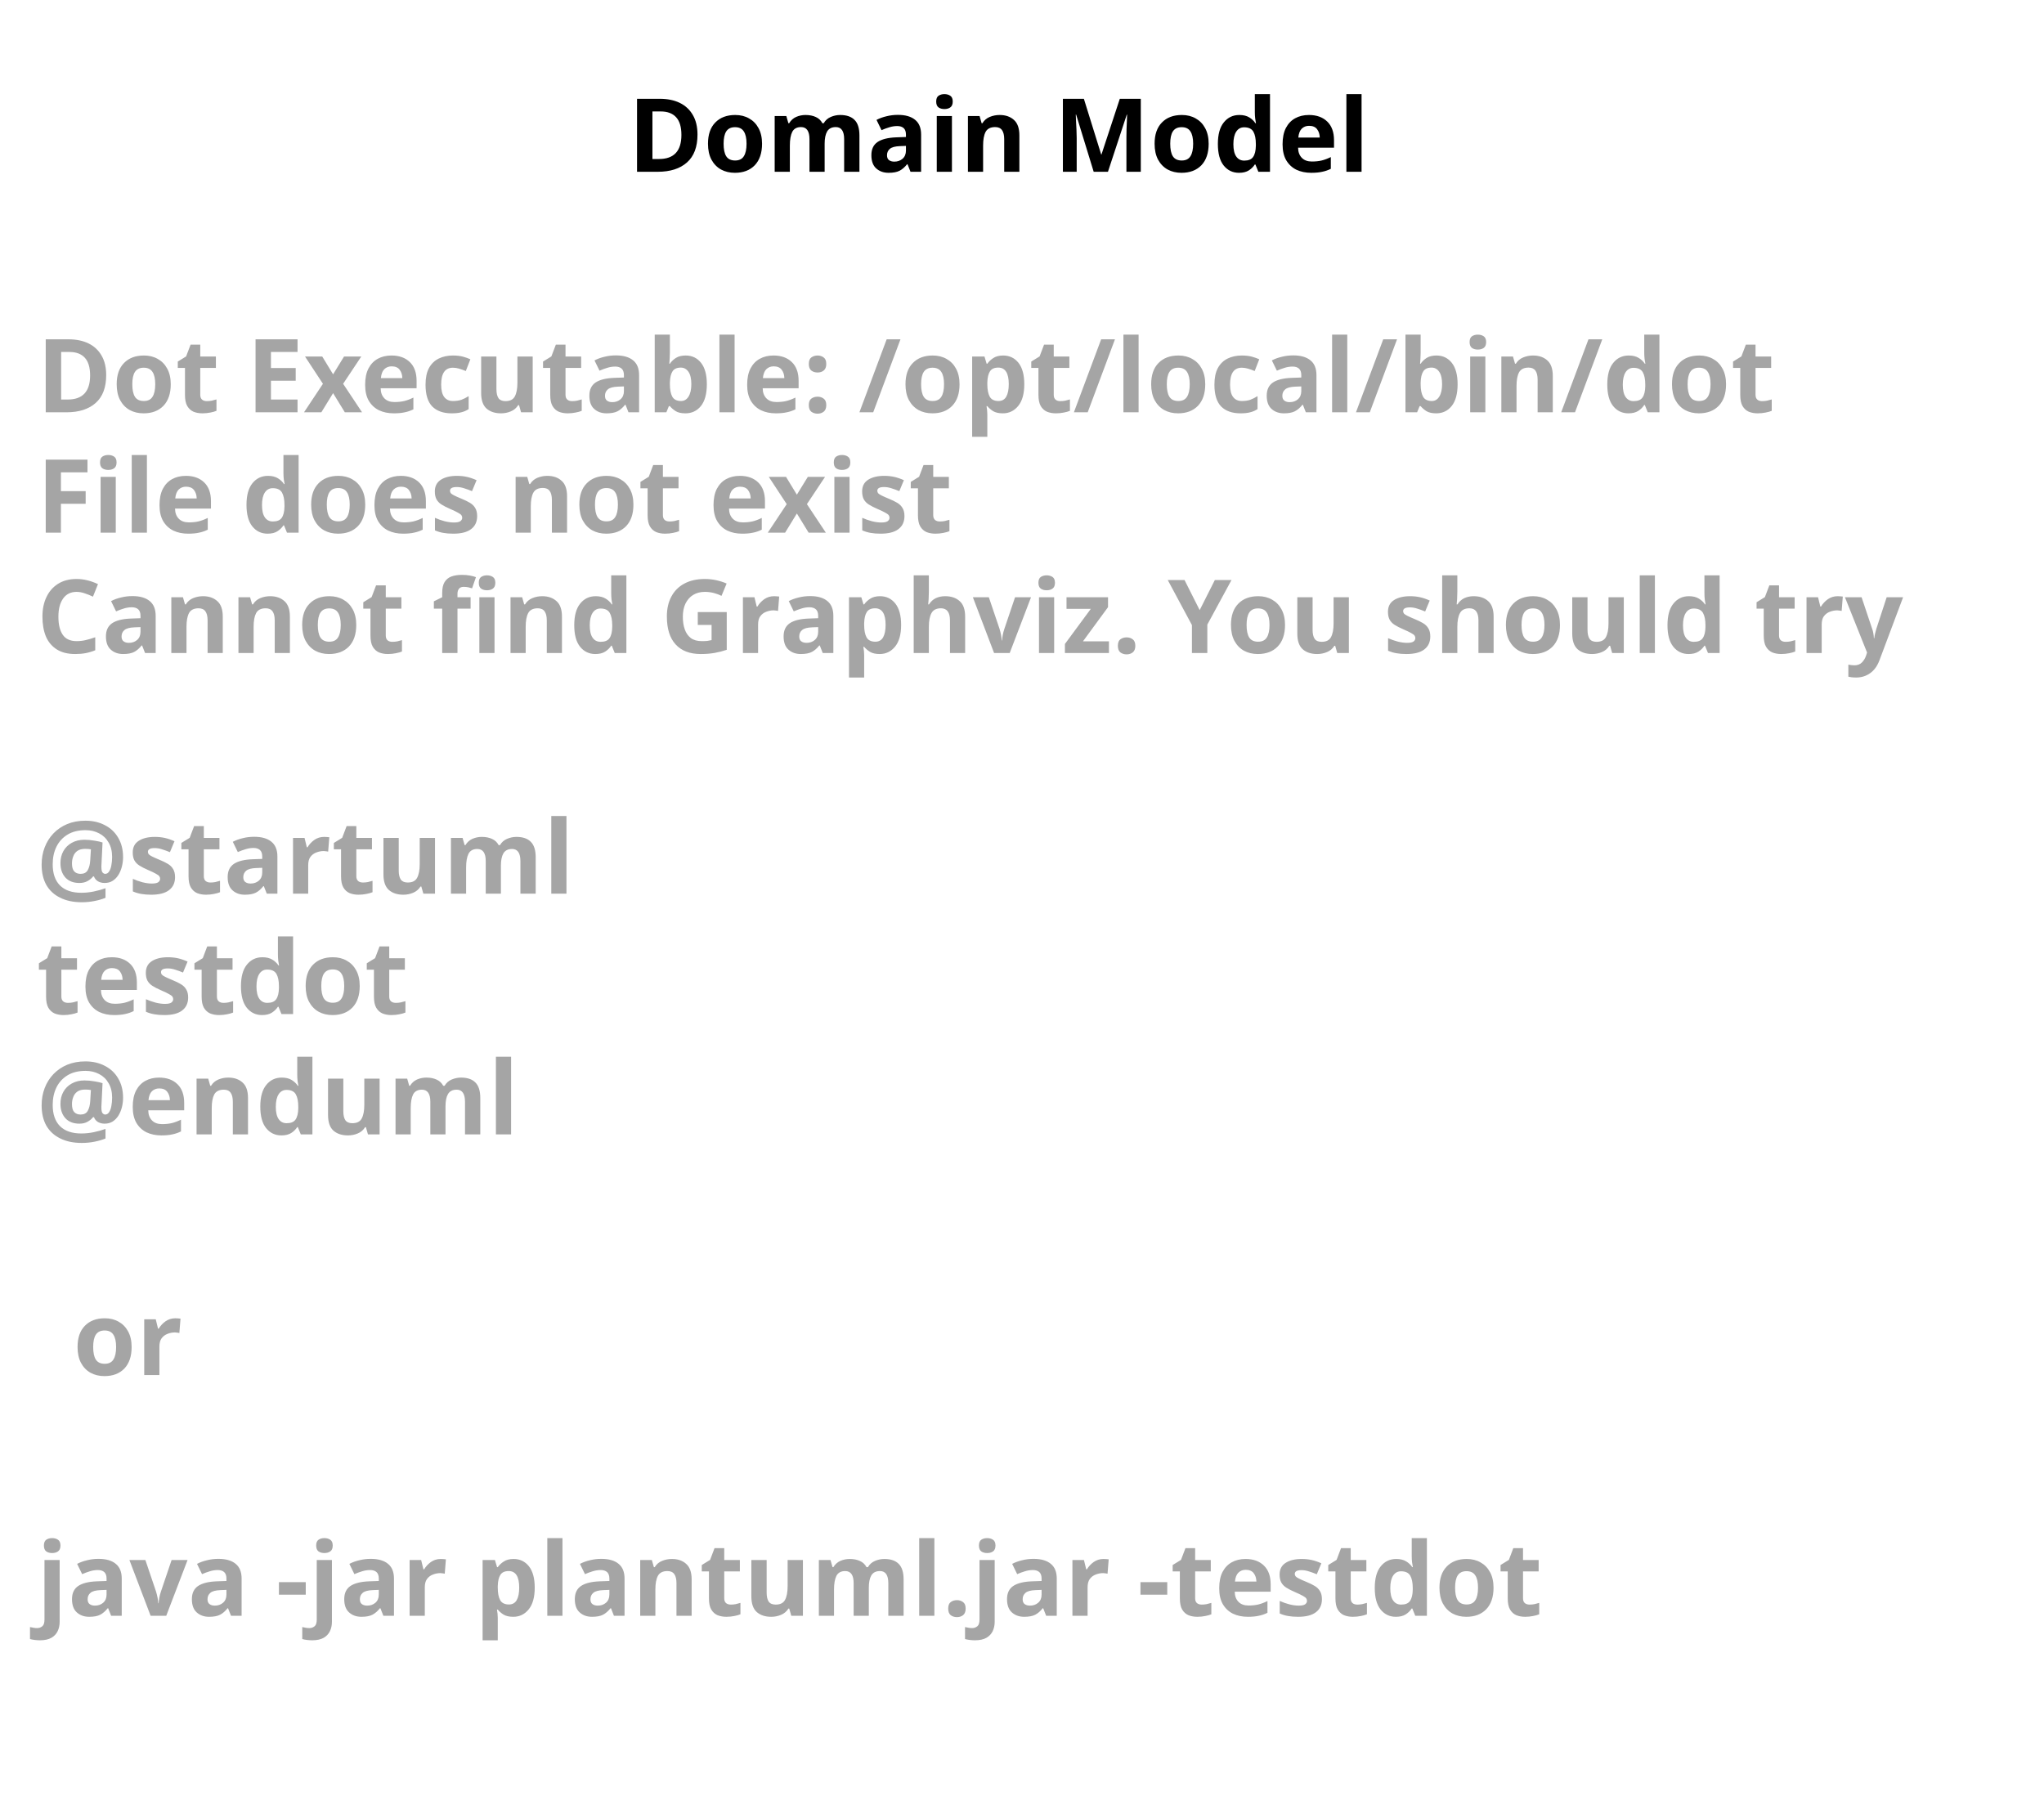
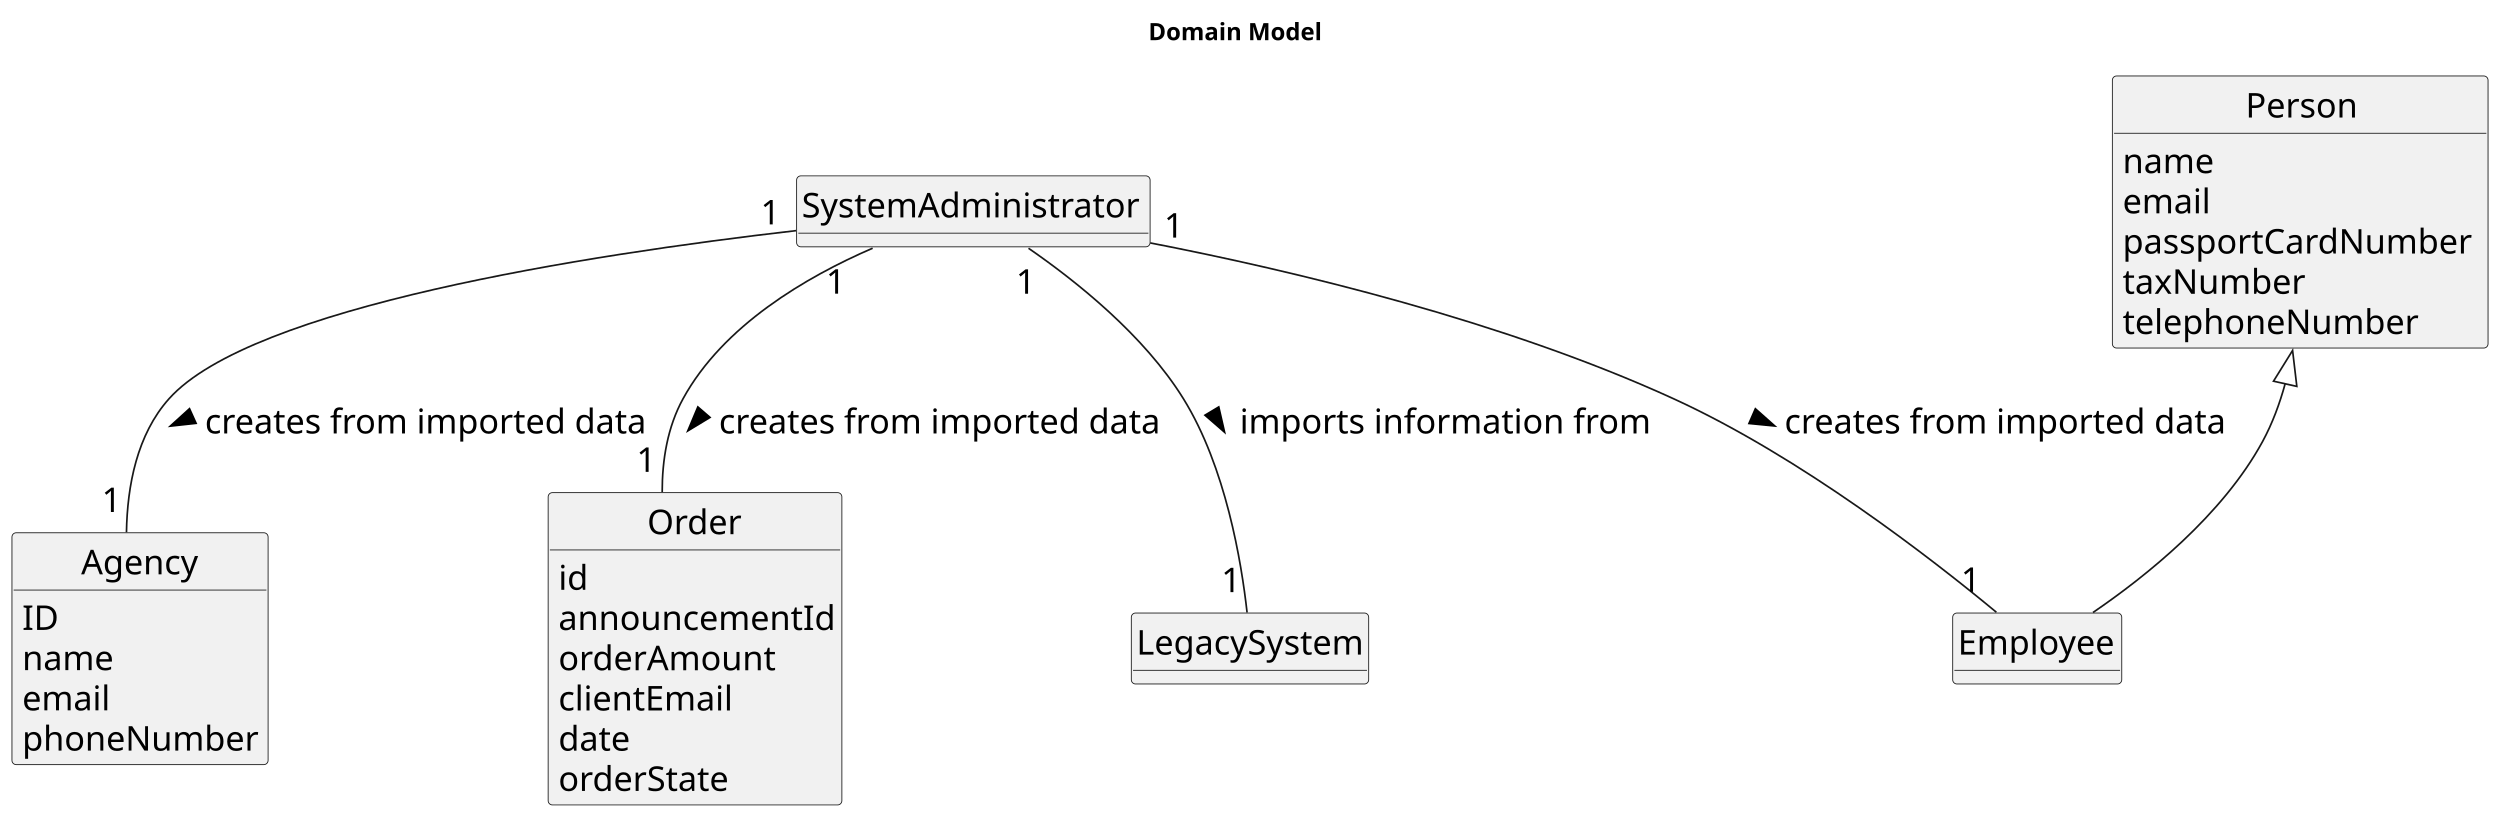
- <svg xmlns="http://www.w3.org/2000/svg" contentStyleType="text/css" height="246px" preserveAspectRatio="none" style="width:280px;height:246px;background:#FFFFFF;" version="1.1" viewBox="0 0 280 246" width="280px" zoomAndPan="magnify">
+ <svg xmlns="http://www.w3.org/2000/svg" contentStyleType="text/css" height="478px" preserveAspectRatio="none" style="width:1464px;height:478px;background:#FFFFFF;" version="1.1" viewBox="0 0 1464 478" width="1464px" zoomAndPan="magnify">
  <defs />
  <g>
-     <text fill="#000000" font-family="sans-serif" font-size="14" font-weight="bold" lengthAdjust="spacing" textLength="105" x="86" y="23.535">Domain Model</text>
-     <text fill="#A5A5A5" font-family="sans-serif" font-size="14" font-weight="bold" lengthAdjust="spacing" textLength="252" x="5" y="56.488">Dot Executable: /opt/local/bin/dot</text>
-     <text fill="#A5A5A5" font-family="sans-serif" font-size="14" font-weight="bold" lengthAdjust="spacing" textLength="134" x="5" y="72.977">File does not exist</text>
-     <text fill="#A5A5A5" font-family="sans-serif" font-size="14" font-weight="bold" lengthAdjust="spacing" textLength="268" x="5" y="89.465">Cannot find Graphviz. You should try</text>
-     <text fill="#A5A5A5" font-family="sans-serif" font-size="14" font-weight="bold" lengthAdjust="spacing" textLength="5" x="5" y="105.953"> </text>
-     <text fill="#A5A5A5" font-family="sans-serif" font-size="14" font-weight="bold" lengthAdjust="spacing" textLength="74" x="5" y="122.441">@startuml</text>
-     <text fill="#A5A5A5" font-family="sans-serif" font-size="14" font-weight="bold" lengthAdjust="spacing" textLength="52" x="5" y="138.93">testdot</text>
-     <text fill="#A5A5A5" font-family="sans-serif" font-size="14" font-weight="bold" lengthAdjust="spacing" textLength="66" x="5" y="155.418">@enduml</text>
-     <text fill="#A5A5A5" font-family="sans-serif" font-size="14" font-weight="bold" lengthAdjust="spacing" textLength="5" x="5" y="171.906"> </text>
-     <text fill="#A5A5A5" font-family="sans-serif" font-size="14" font-weight="bold" lengthAdjust="spacing" textLength="15" x="10" y="188.394">or</text>
-     <text fill="#A5A5A5" font-family="sans-serif" font-size="14" font-weight="bold" lengthAdjust="spacing" textLength="5" x="5" y="204.883"> </text>
-     <text fill="#A5A5A5" font-family="sans-serif" font-size="14" font-weight="bold" lengthAdjust="spacing" textLength="220" x="5" y="221.371">java -jar plantuml.jar -testdot</text>
-     <text fill="#A5A5A5" font-family="sans-serif" font-size="14" font-weight="bold" lengthAdjust="spacing" textLength="5" x="5" y="237.859"> </text>
+     <text fill="#000000" font-family="sans-serif" font-size="14" font-weight="bold" lengthAdjust="spacing" textLength="105" x="672.5" y="23.535">Domain Model</text>
+     <g id="elem_Agency">
+       <rect codeLine="14" fill="#F1F1F1" height="135.773" id="Agency" rx="2.5" ry="2.5" style="stroke:#181818;stroke-width:0.5;" width="150" x="7" y="311.988" />
+       <text fill="#000000" font-family="sans-serif" font-size="20" lengthAdjust="spacing" textLength="69" x="47.5" y="336.324">Agency</text>
+       <line style="stroke:#181818;stroke-width:0.5;" x1="8" x2="156" y1="345.543" y2="345.543" />
+       <text fill="#000000" font-family="sans-serif" font-size="20" lengthAdjust="spacing" textLength="21" x="13" y="368.879">ID</text>
+       <text fill="#000000" font-family="sans-serif" font-size="20" lengthAdjust="spacing" textLength="53" x="13" y="392.434">name</text>
+       <text fill="#000000" font-family="sans-serif" font-size="20" lengthAdjust="spacing" textLength="53" x="13" y="415.988">email</text>
+       <text fill="#000000" font-family="sans-serif" font-size="20" lengthAdjust="spacing" textLength="138" x="13" y="439.543">phoneNumber</text>
+     </g>
+     <g id="elem_Order">
+       <rect codeLine="21" fill="#F1F1F1" height="182.883" id="Order" rx="2.5" ry="2.5" style="stroke:#181818;stroke-width:0.5;" width="172" x="321" y="288.488" />
+       <text fill="#000000" font-family="sans-serif" font-size="20" lengthAdjust="spacing" textLength="56" x="379" y="312.824">Order</text>
+       <line style="stroke:#181818;stroke-width:0.5;" x1="322" x2="492" y1="322.043" y2="322.043" />
+       <text fill="#000000" font-family="sans-serif" font-size="20" lengthAdjust="spacing" textLength="19" x="327" y="345.379">id</text>
+       <text fill="#000000" font-family="sans-serif" font-size="20" lengthAdjust="spacing" textLength="160" x="327" y="368.934">announcementId</text>
+       <text fill="#000000" font-family="sans-serif" font-size="20" lengthAdjust="spacing" textLength="128" x="327" y="392.488">orderAmount</text>
+       <text fill="#000000" font-family="sans-serif" font-size="20" lengthAdjust="spacing" textLength="105" x="327" y="416.043">clientEmail</text>
+       <text fill="#000000" font-family="sans-serif" font-size="20" lengthAdjust="spacing" textLength="42" x="327" y="439.598">date</text>
+       <text fill="#000000" font-family="sans-serif" font-size="20" lengthAdjust="spacing" textLength="99" x="327" y="463.152">orderState</text>
+     </g>
+     <g id="elem_LegacySystem">
+       <rect codeLine="30" fill="#F1F1F1" height="41.555" id="LegacySystem" rx="2.5" ry="2.5" style="stroke:#181818;stroke-width:0.5;" width="139" x="662.5" y="358.988" />
+       <text fill="#000000" font-family="sans-serif" font-size="20" lengthAdjust="spacing" textLength="133" x="665.5" y="383.324">LegacySystem</text>
+       <line style="stroke:#181818;stroke-width:0.5;" x1="663.5" x2="800.5" y1="392.543" y2="392.543" />
+     </g>
+     <g id="elem_SystemAdministrator">
+       <rect codeLine="33" fill="#F1F1F1" height="41.555" id="SystemAdministrator" rx="2.5" ry="2.5" style="stroke:#181818;stroke-width:0.5;" width="207" x="466.5" y="102.988" />
+       <text fill="#000000" font-family="sans-serif" font-size="20" lengthAdjust="spacing" textLength="201" x="469.5" y="127.324">SystemAdministrator</text>
+       <line style="stroke:#181818;stroke-width:0.5;" x1="467.5" x2="672.5" y1="136.543" y2="136.543" />
+     </g>
+     <g id="elem_Employee">
+       <rect codeLine="36" fill="#F1F1F1" height="41.555" id="Employee" rx="2.5" ry="2.5" style="stroke:#181818;stroke-width:0.5;" width="99" x="1143.5" y="358.988" />
+       <text fill="#000000" font-family="sans-serif" font-size="20" lengthAdjust="spacing" textLength="93" x="1146.5" y="383.324">Employee</text>
+       <line style="stroke:#181818;stroke-width:0.5;" x1="1144.5" x2="1241.5" y1="392.543" y2="392.543" />
+     </g>
+     <g id="elem_Person">
+       <rect codeLine="39" fill="#F1F1F1" height="159.328" id="Person" rx="2.5" ry="2.5" style="stroke:#181818;stroke-width:0.5;" width="220" x="1237" y="44.488" />
+       <text fill="#000000" font-family="sans-serif" font-size="20" lengthAdjust="spacing" textLength="64" x="1315" y="68.824">Person</text>
+       <line style="stroke:#181818;stroke-width:0.5;" x1="1238" x2="1456" y1="78.043" y2="78.043" />
+       <text fill="#000000" font-family="sans-serif" font-size="20" lengthAdjust="spacing" textLength="53" x="1243" y="101.379">name</text>
+       <text fill="#000000" font-family="sans-serif" font-size="20" lengthAdjust="spacing" textLength="53" x="1243" y="124.934">email</text>
+       <text fill="#000000" font-family="sans-serif" font-size="20" lengthAdjust="spacing" textLength="208" x="1243" y="148.488">passportCardNumber</text>
+       <text fill="#000000" font-family="sans-serif" font-size="20" lengthAdjust="spacing" textLength="108" x="1243" y="172.043">taxNumber</text>
+       <text fill="#000000" font-family="sans-serif" font-size="20" lengthAdjust="spacing" textLength="173" x="1243" y="195.598">telephoneNumber</text>
+     </g>
+     <g id="link_Person_Employee">
+       <path d="M1338.25,224.488 C1335.01,236.348 1330.71,247.968 1325,258.488 C1301.55,301.718 1256.53,337.608 1225.65,358.678 " fill="none" id="Person-backto-Employee" style="stroke:#181818;stroke-width:1.0;" />
+       <polygon fill="none" points="1331.36,223.228,1342.54,205.228,1345.02,226.278,1331.36,223.228" style="stroke:#181818;stroke-width:1.0;" />
+     </g>
+     <g id="link_SystemAdministrator_LegacySystem">
+       <path codeLine="47" d="M602.29,145.378 C630.34,164.728 669.97,196.338 693,233.488 C717.8,273.498 727.01,329.178 730.29,358.708 " fill="none" id="SystemAdministrator-LegacySystem" style="stroke:#181818;stroke-width:1.0;" />
+       <polygon fill="#000000" points="717.116,253.125,713.702,238.297,705.638,243.135,717.116,253.125" style="stroke:#000000;stroke-width:1.0;" />
+       <text fill="#000000" font-family="sans-serif" font-size="20" lengthAdjust="spacing" textLength="245" x="726" y="253.824">imports information from</text>
+       <text fill="#000000" font-family="sans-serif" font-size="20" lengthAdjust="spacing" textLength="13" x="594.932" y="172.018">1</text>
+       <text fill="#000000" font-family="sans-serif" font-size="20" lengthAdjust="spacing" textLength="13" x="715.186" y="346.772">1</text>
+     </g>
+     <g id="link_SystemAdministrator_Employee">
+       <path codeLine="48" d="M673.57,142.258 C758.53,158.778 880.57,188.008 980,233.488 C1054.53,267.578 1131.35,327.278 1169.1,358.558 " fill="none" id="SystemAdministrator-Employee" style="stroke:#181818;stroke-width:1.0;" />
+       <polygon fill="#000000" points="1039.332,249.466,1027.949,239.367,1024.187,247.986,1039.332,249.466" style="stroke:#000000;stroke-width:1.0;" />
+       <text fill="#000000" font-family="sans-serif" font-size="20" lengthAdjust="spacing" textLength="263" x="1045" y="253.824">creates from imported data</text>
+       <text fill="#000000" font-family="sans-serif" font-size="20" lengthAdjust="spacing" textLength="13" x="681.653" y="139.128">1</text>
+       <text fill="#000000" font-family="sans-serif" font-size="20" lengthAdjust="spacing" textLength="13" x="1148.31" y="346.584">1</text>
+     </g>
+     <g id="link_SystemAdministrator_Agency">
+       <path codeLine="49" d="M466.16,135.068 C342.64,149.318 147.07,179.808 99,233.488 C80.25,254.418 74.52,284.398 74.06,311.698 " fill="none" id="SystemAdministrator-Agency" style="stroke:#181818;stroke-width:1.0;" />
+       <polygon fill="#000000" points="99.706,249.551,114.832,247.895,110.97,239.32,99.706,249.551" style="stroke:#000000;stroke-width:1.0;" />
+       <text fill="#000000" font-family="sans-serif" font-size="20" lengthAdjust="spacing" textLength="263" x="120" y="253.824">creates from imported data</text>
+       <text fill="#000000" font-family="sans-serif" font-size="20" lengthAdjust="spacing" textLength="13" x="445.402" y="131.41">1</text>
+       <text fill="#000000" font-family="sans-serif" font-size="20" lengthAdjust="spacing" textLength="13" x="59.571" y="299.846">1</text>
+     </g>
+     <g id="link_SystemAdministrator_Order">
+       <path codeLine="50" d="M511.01,145.338 C471.85,162.288 423.48,190.658 400,233.488 C390.94,250.008 387.75,269.238 387.78,288.198 " fill="none" id="SystemAdministrator-Order" style="stroke:#181818;stroke-width:1.0;" />
+       <polygon fill="#000000" points="402.775,252.323,415.788,244.436,408.667,238.293,402.775,252.323" style="stroke:#000000;stroke-width:1.0;" />
+       <text fill="#000000" font-family="sans-serif" font-size="20" lengthAdjust="spacing" textLength="263" x="421" y="253.824">creates from imported data</text>
+       <text fill="#000000" font-family="sans-serif" font-size="20" lengthAdjust="spacing" textLength="13" x="483.684" y="171.97">1</text>
+       <text fill="#000000" font-family="sans-serif" font-size="20" lengthAdjust="spacing" textLength="13" x="372.73" y="276.33">1</text>
+     </g>
  </g>
</svg>
